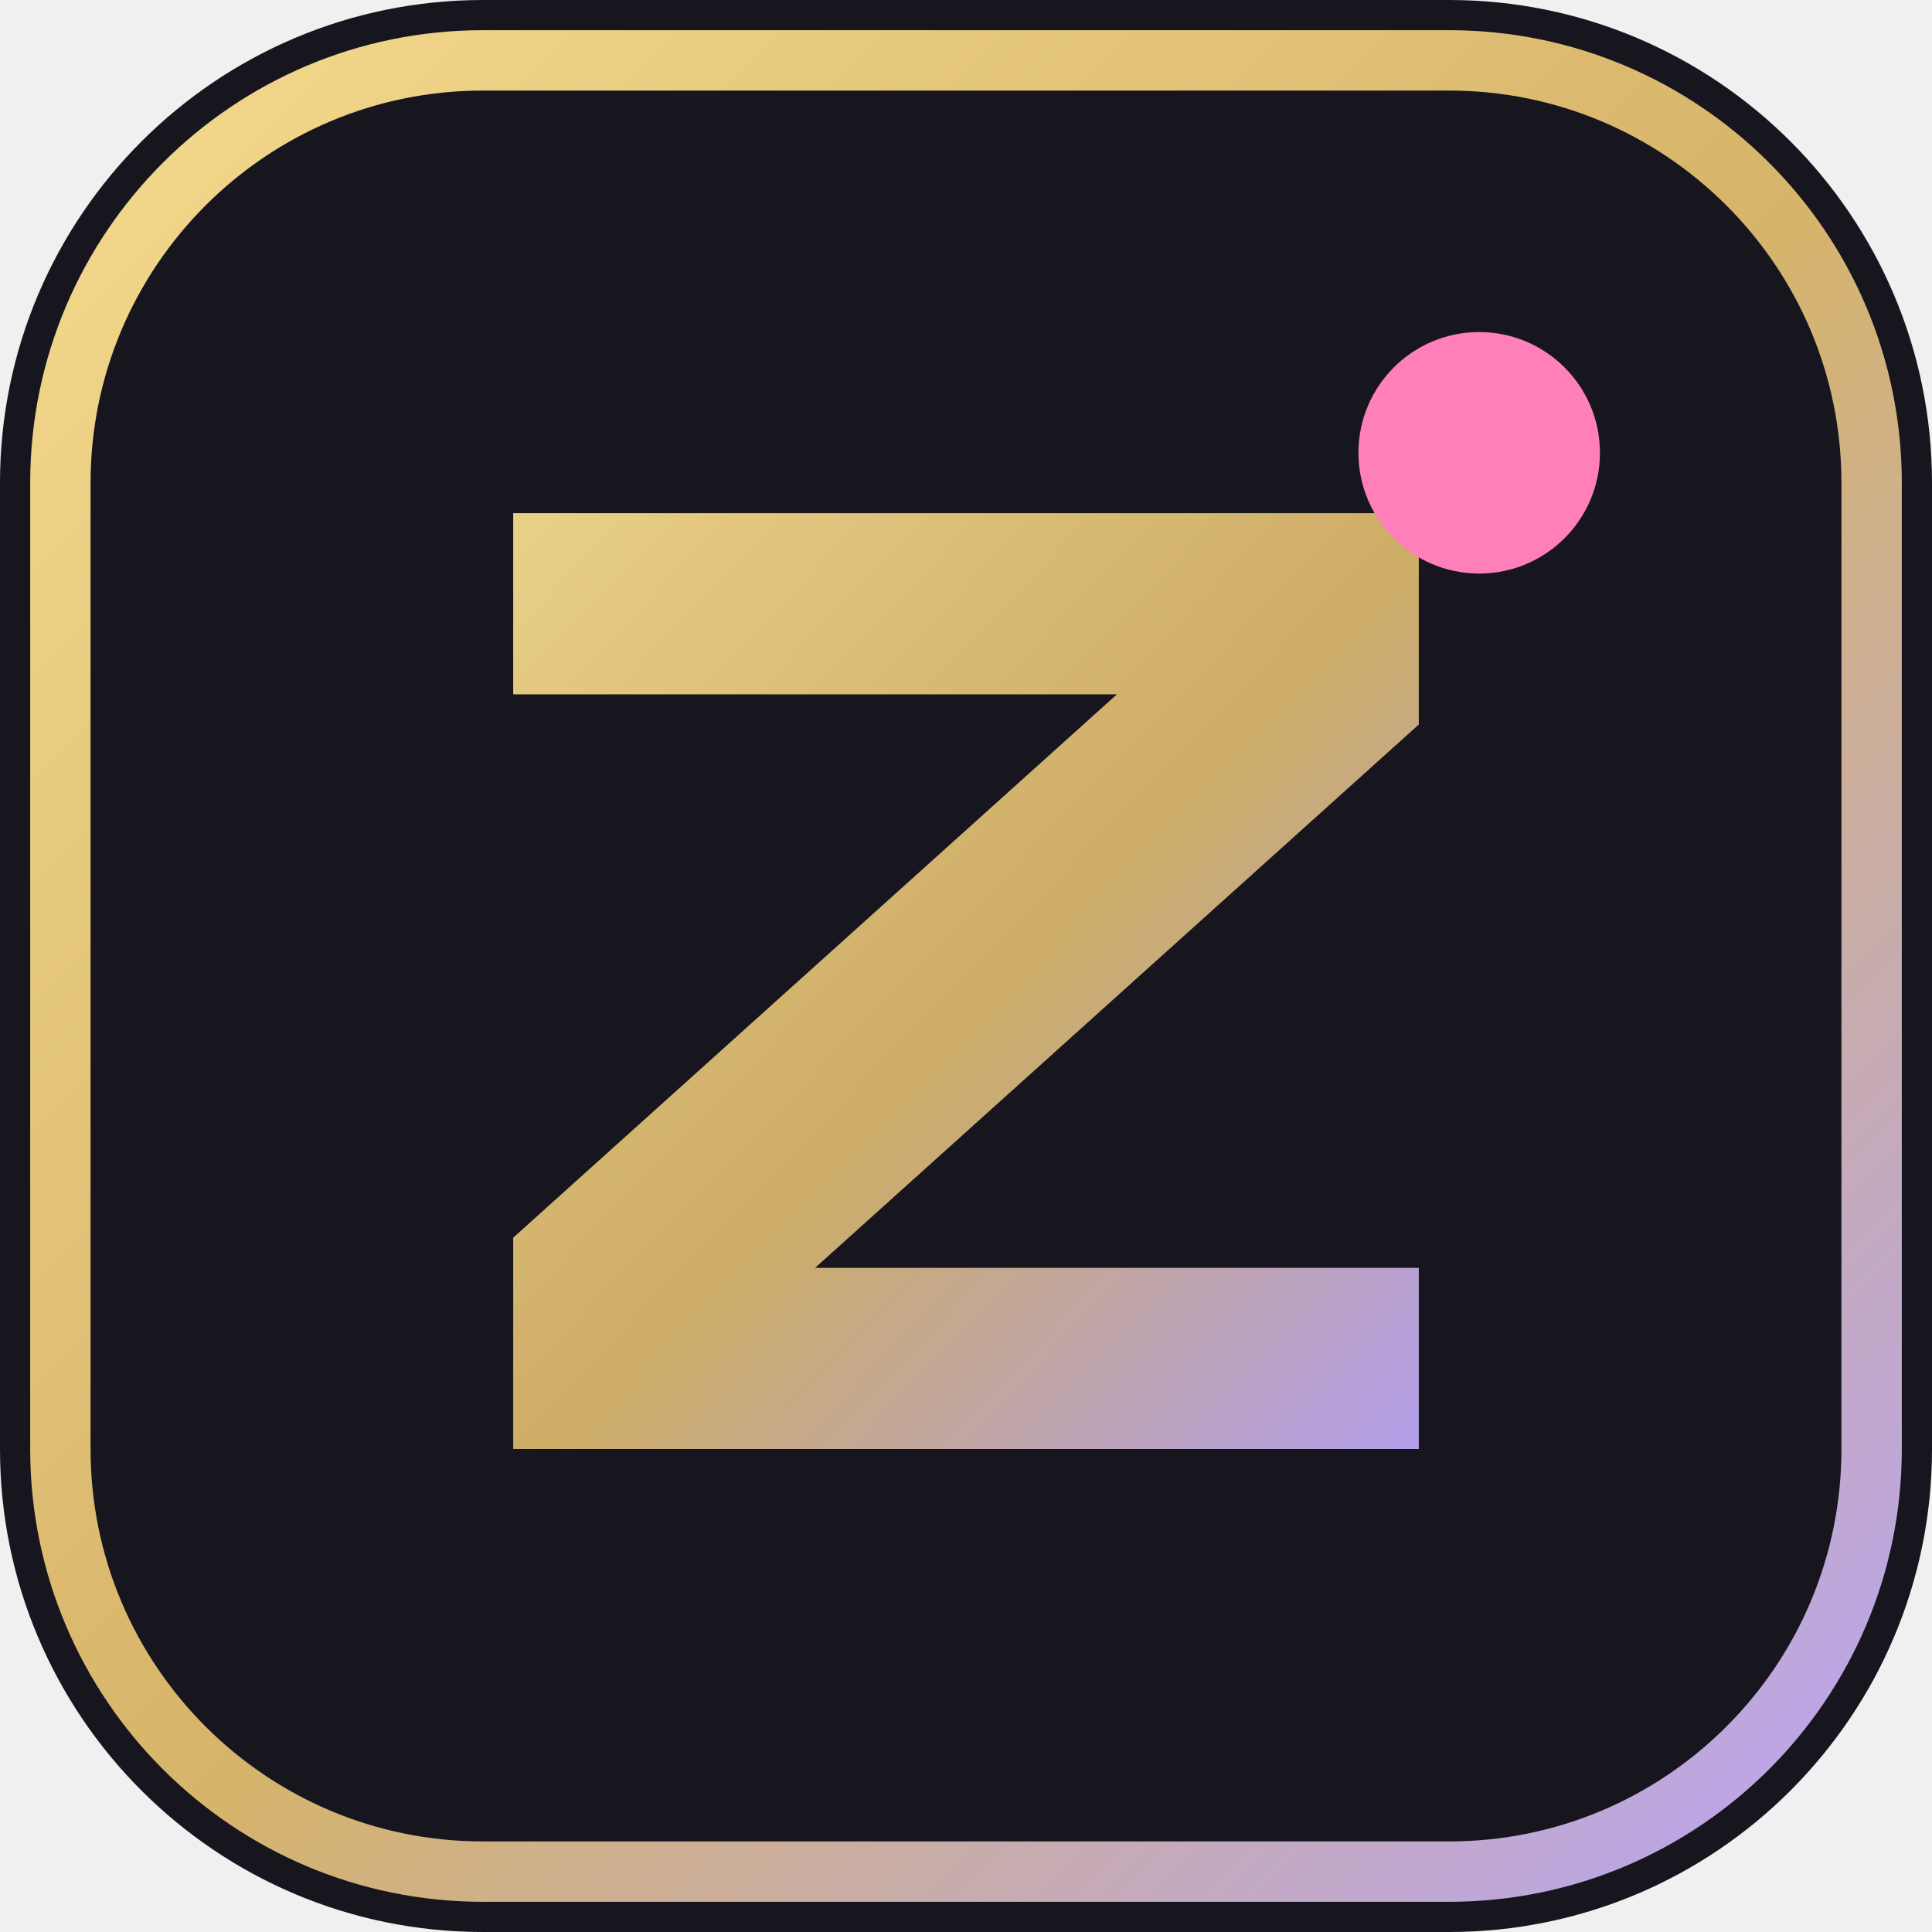
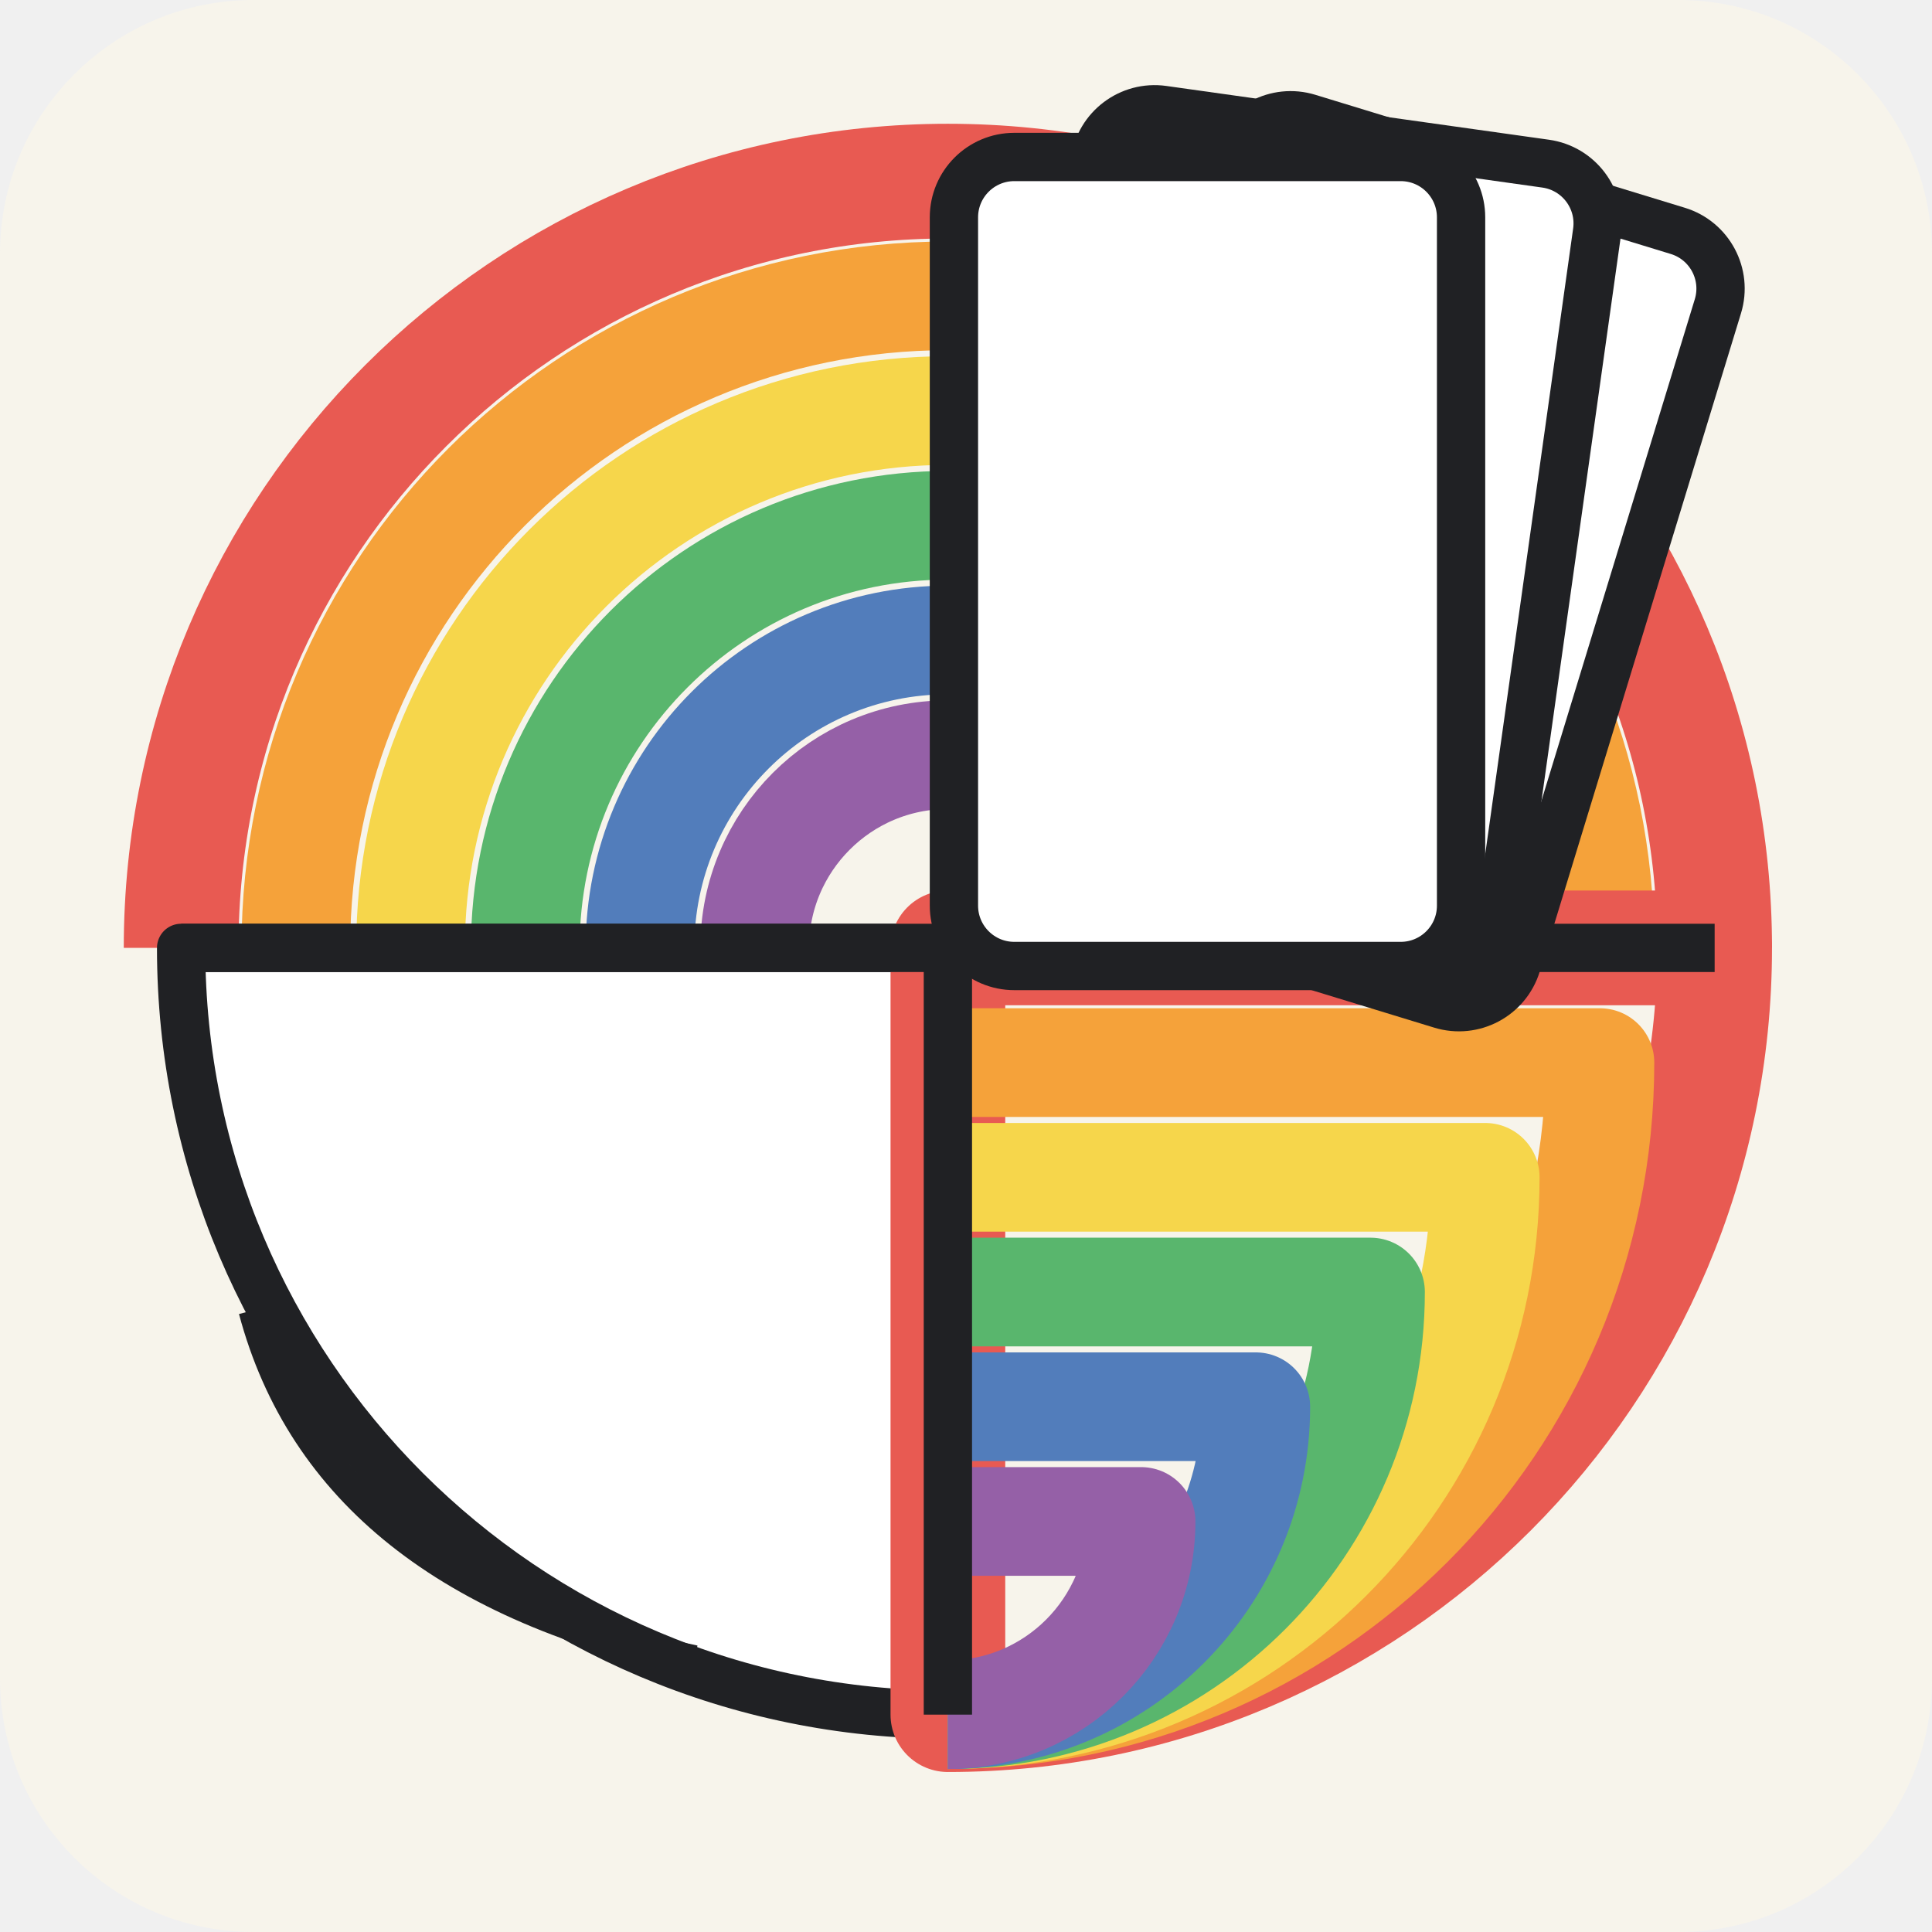
- <svg xmlns="http://www.w3.org/2000/svg" viewBox="0 0 64 64">
-   <defs>
-     <linearGradient id="g" x1="0" y1="0" x2="1" y2="1">
-       <stop stop-color="#f4d98d" />
-       <stop offset=".52" stop-color="#d6b46a" />
-       <stop offset="1" stop-color="#b9a4f4" />
-     </linearGradient>
-   </defs>
-   <rect width="64" height="64" rx="16" fill="#17151d" />
-   <rect x="2" y="2" width="60" height="60" rx="14" fill="none" stroke="url(#g)" stroke-width="2" />
-   <path d="M17 17h30v7L27 42h20v6H17v-7l20-18H17z" fill="url(#g)" opacity=".95" />
-   <circle cx="49" cy="15" r="4" fill="#ff80b8" />
+ <svg xmlns="http://www.w3.org/2000/svg" viewBox="0 0 320 320">
+   <rect width="320" height="320" rx="42" fill="#f7f4eb" />
+   <g transform="translate(12 12)" stroke="#202124" stroke-width="8" stroke-linejoin="round">
+     <path d="M18 145 A127 127 0 0 1 272 145" fill="none" stroke="#e85a52" stroke-width="19" />
+     <path d="M37 145 A108 108 0 0 1 253 145" fill="none" stroke="#f5a23a" stroke-width="18" />
+     <path d="M56 145 A89 89 0 0 1 234 145" fill="none" stroke="#f6d64b" stroke-width="18" />
+     <path d="M75 145 A70 70 0 0 1 215 145" fill="none" stroke="#59b66d" stroke-width="18" />
+     <path d="M94 145 A51 51 0 0 1 196 145" fill="none" stroke="#527dbb" stroke-width="18" />
+     <path d="M113 145 A32 32 0 0 1 177 145" fill="none" stroke="#9560a7" stroke-width="18" />
+     <path d="M145 145 V272 A127 127 0 0 1 18 145Z" fill="#fff" stroke-width="8" />
+     <path d="M145 145 H272 A127 127 0 0 1 145 272Z" fill="none" stroke="#e85a52" stroke-width="19" />
+     <path d="M145 164 H253 A108 108 0 0 1 145 272" fill="none" stroke="#f5a23a" stroke-width="18" />
+     <path d="M145 183 H234 A89 89 0 0 1 145 272" fill="none" stroke="#f6d64b" stroke-width="18" />
+     <path d="M145 202 H215 A70 70 0 0 1 145 272" fill="none" stroke="#59b66d" stroke-width="18" />
+     <path d="M145 221 H196 A51 51 0 0 1 145 272" fill="none" stroke="#527dbb" stroke-width="18" />
+     <path d="M145 240 H177 A32 32 0 0 1 145 272" fill="none" stroke="#9560a7" stroke-width="18" />
+     <path d="M30 205 Q42 250 103 263" fill="none" stroke="#202124" stroke-width="5" />
+     <path d="M145 145 V272 M18 145 H272" fill="none" stroke="#202124" stroke-width="8" />
+     <g transform="translate(146 10)">
+       <rect x="28" y="4" width="84" height="134" rx="10" fill="#fff" transform="rotate(17 70 70)" />
+       <rect x="15" y="0" width="84" height="134" rx="10" fill="#fff" transform="rotate(8 57 67)" />
+       <rect x="0" y="4" width="84" height="134" rx="10" fill="#fff" />
+     </g>
+   </g>
</svg>
